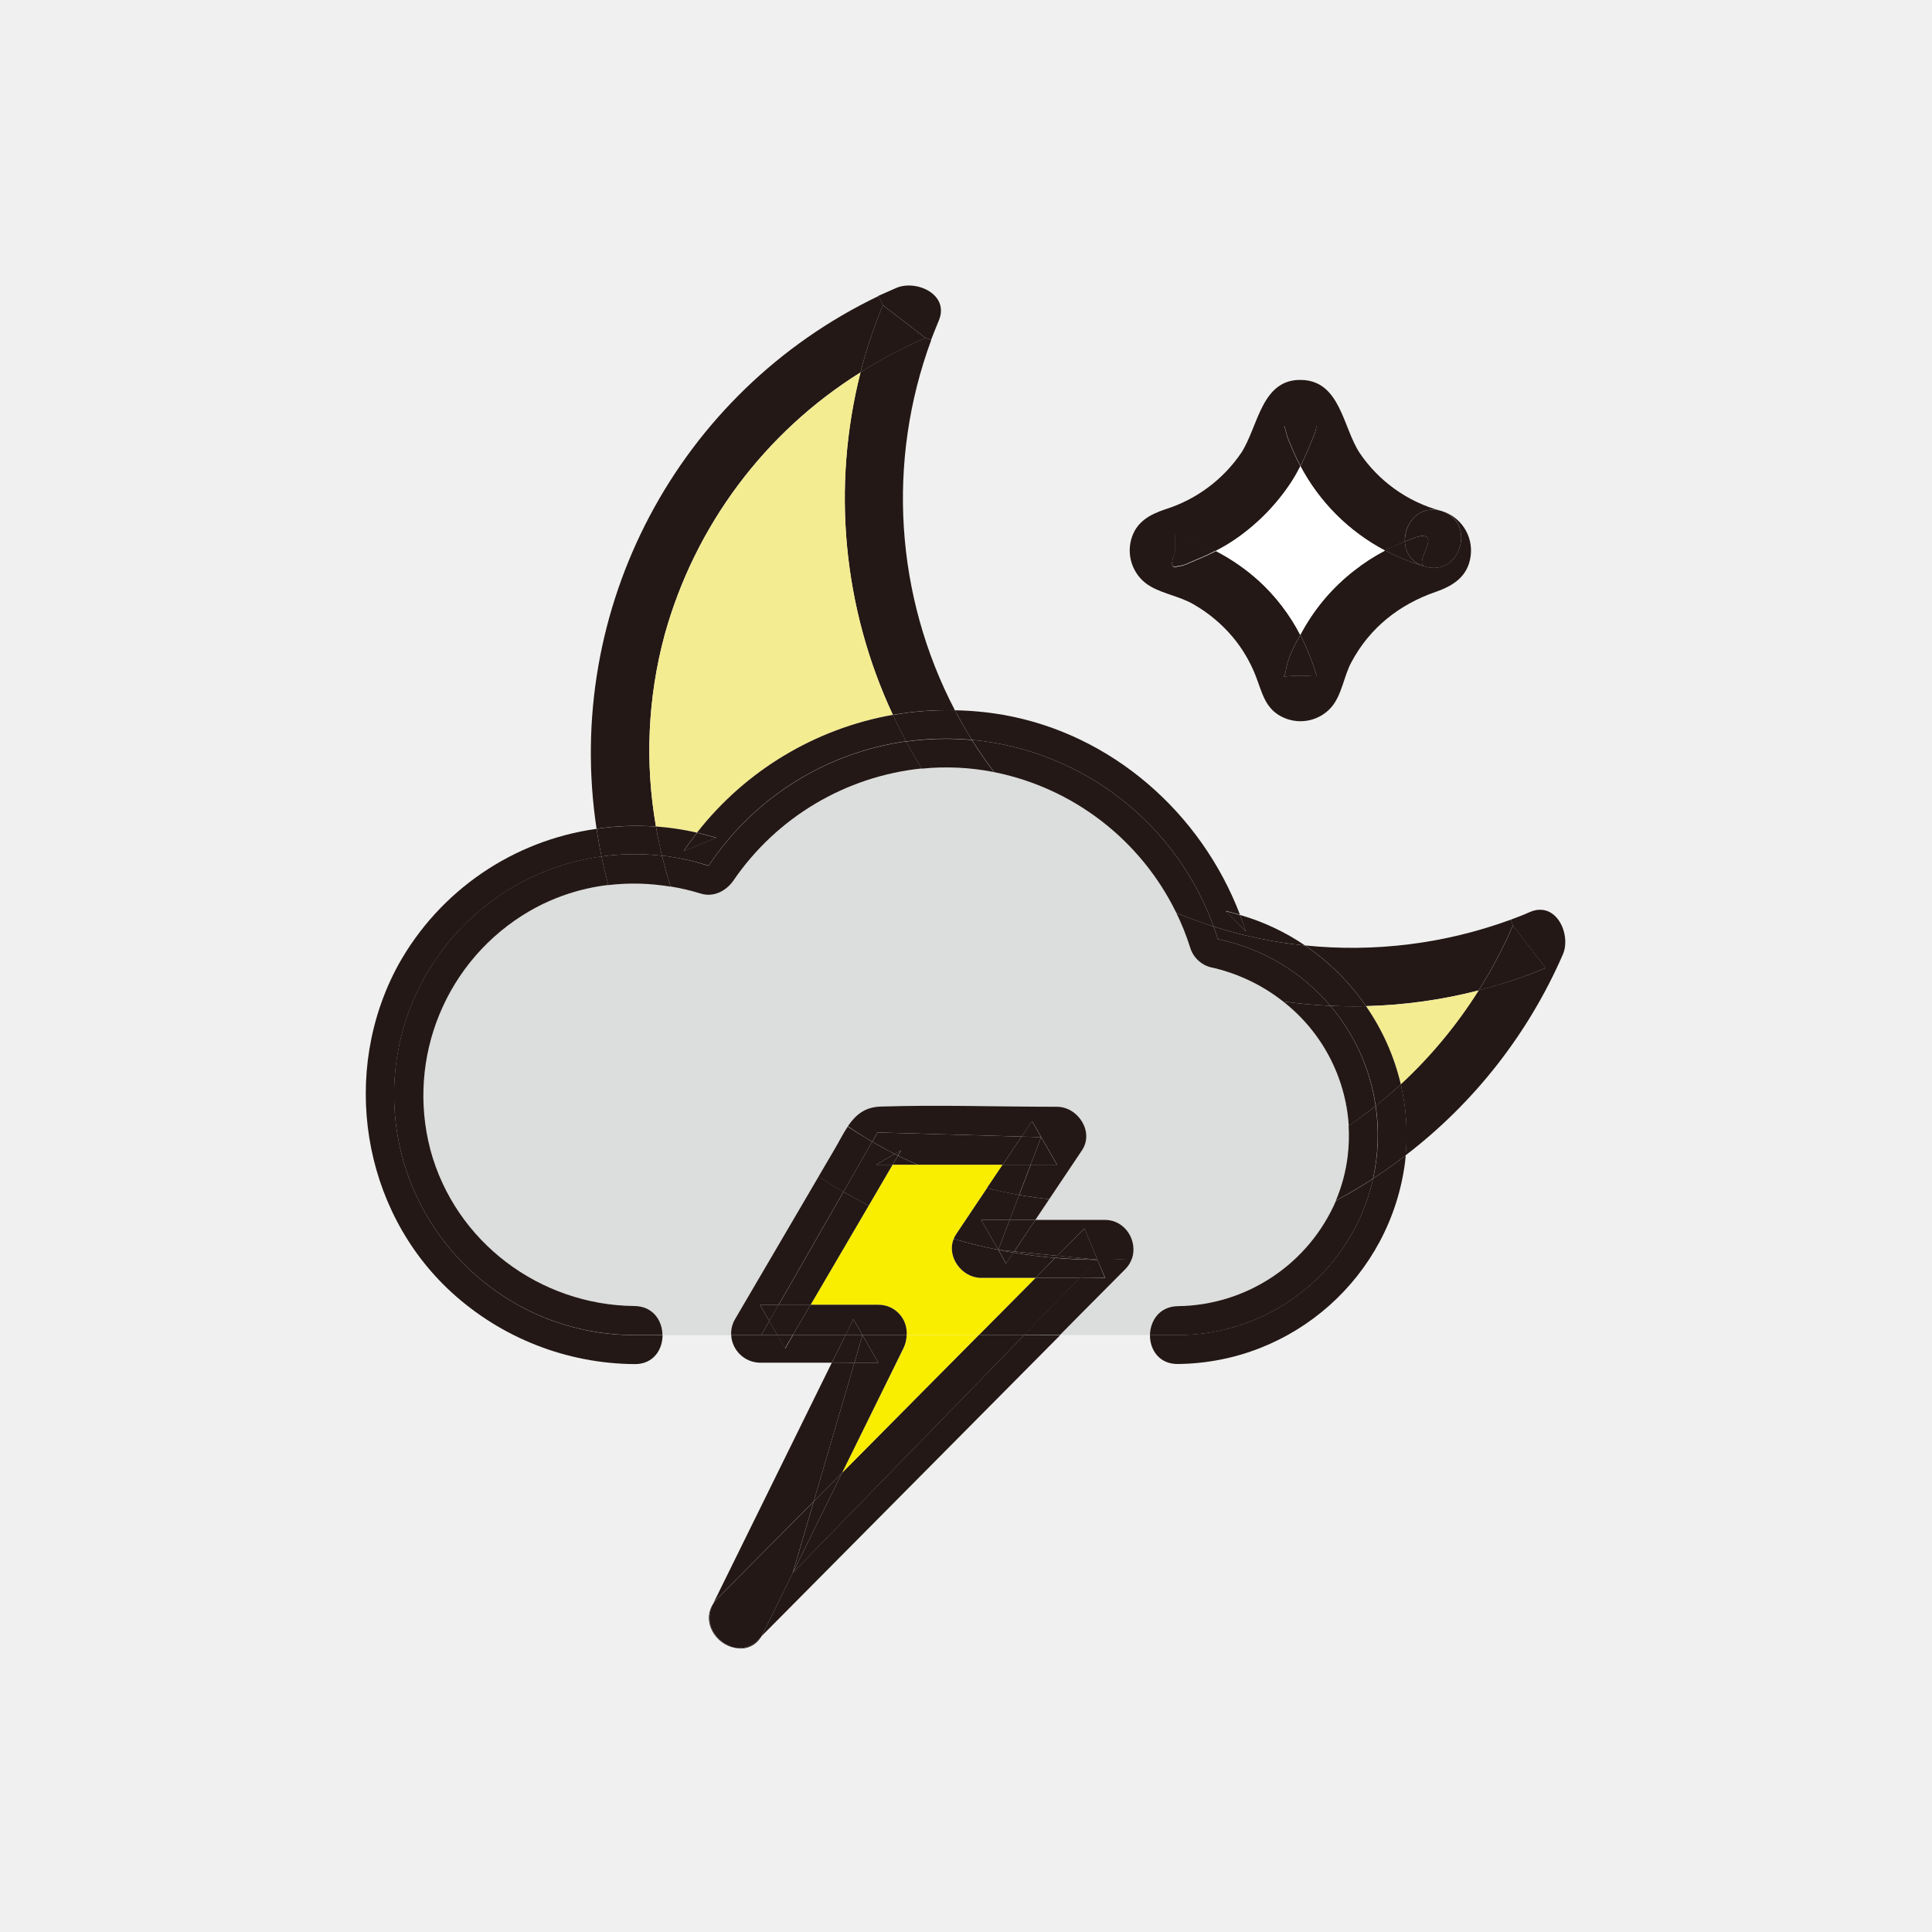
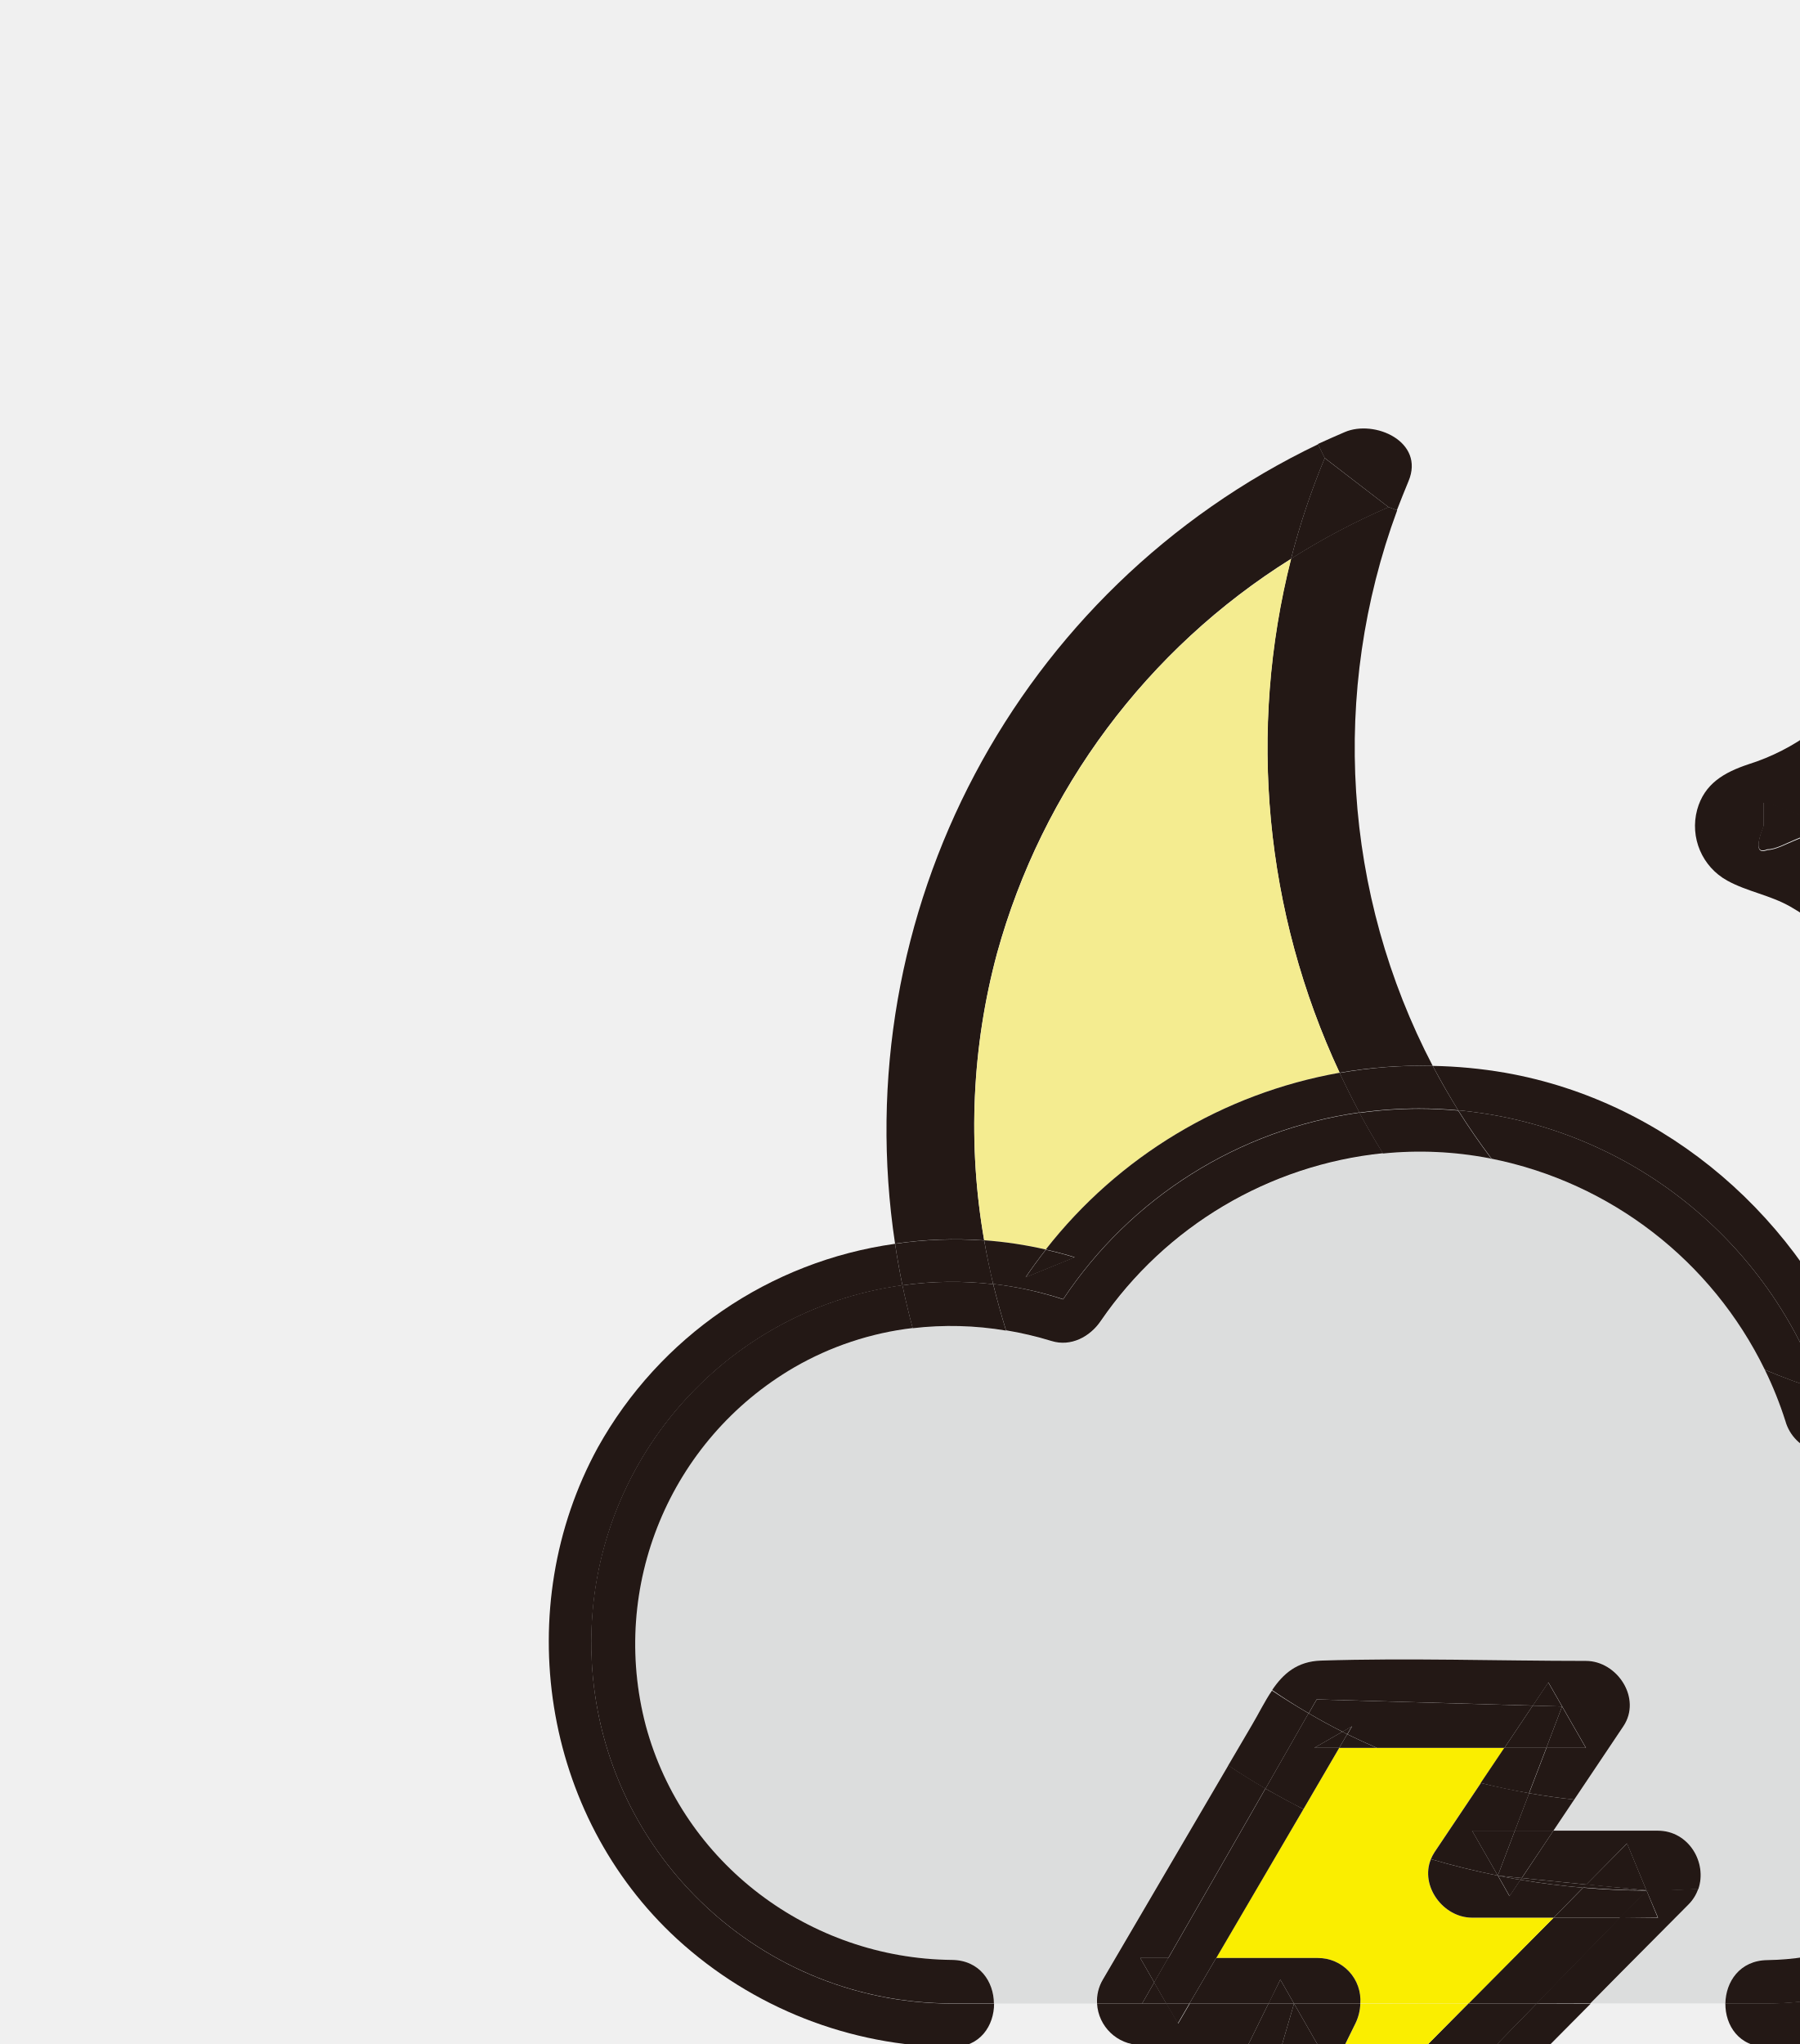
- <svg xmlns="http://www.w3.org/2000/svg" viewBox="0 0 500 500">
+ <svg xmlns="http://www.w3.org/2000/svg">
  <defs>
    <style>.cls-1{fill:#231815;}.cls-2{fill:#dcdddd;}.cls-3{fill:#f4ec90;}.cls-4{fill:#fff;}.cls-5{fill:#faee00;}</style>
  </defs>
  <g data-name="图层 1" id="图层_1">
    <path class="cls-1" d="M228.5,79a127.77,127.77,0,0,0-5.81,17.37,122.29,122.29,0,0,1,16.83-8.9Z" />
    <path class="cls-2" d="M257.3,199.83a67.14,67.14,0,0,1,47.12,36.4,65.32,65.32,0,0,1,3.54,8.83,7.56,7.56,0,0,0,5.24,5.24,46.35,46.35,0,0,1,18.87,8.88,44,44,0,0,1,16.74,40.15,43.22,43.22,0,0,1-3.05,11.39A45.18,45.18,0,0,1,304.85,338c-4.78.06-7.19,3.78-7.24,7.5H274.39l4.94-5,11.93-12a7.08,7.08,0,0,0,1.71-2.74c1.55-4.53-1.65-10.06-7-10.06h-18q1.8-2.67,3.59-5.36,4.25-6.31,8.47-12.64c3.23-4.81-1.05-11.28-6.47-11.28-15.21,0-30.52-.53-45.72,0-4.14.14-6.52,2.28-8.42,5.08-1.25,1.84-2.3,4-3.49,6l-4.06,6.92L201,322.94q-5.4,9.22-10.81,18.45a7.22,7.22,0,0,0-1,4.14H171.44c0-3.73-2.44-7.45-7.24-7.5-24.5-.27-46.36-16.6-52.84-40.4A55.23,55.23,0,0,1,137,235.81a53.3,53.3,0,0,1,20.47-6.75,56.84,56.84,0,0,1,16.1.41,60.13,60.13,0,0,1,7.86,1.85c3.34,1,6.63-.74,8.47-3.45a67.42,67.42,0,0,1,48.69-28.94,63.38,63.38,0,0,1,18.46.84Z" />
    <path class="cls-1" d="M400,250.53l-8.47-11L391,238c1.69-.61,3.36-1.26,5-2,6.82-2.85,10.68,5.92,8.47,11a131.57,131.57,0,0,1-40.71,52,57,57,0,0,0-1.27-18.43,120.9,120.9,0,0,0,20.15-24.28A126.67,126.67,0,0,0,400,250.53Z" />
    <path class="cls-1" d="M391.56,239.51l8.47,11a126.67,126.67,0,0,1-17.35,5.81A123.29,123.29,0,0,0,391.56,239.51Z" />
    <path class="cls-1" d="M391,238l.55,1.48a123.29,123.29,0,0,1-8.88,16.83,129.77,129.77,0,0,1-29.15,4.06,60.72,60.72,0,0,0-15.75-15.69A119.18,119.18,0,0,0,391,238Z" />
    <path class="cls-1" d="M367.52,138.75c5.58-.67-1.95,7,1.38,7.91l-.65-.2a6.74,6.74,0,0,1-4.66-6.31c.63-.25,1.26-.5,1.9-.73A10.06,10.06,0,0,1,367.52,138.75Z" />
    <path class="cls-1" d="M372.88,132.19c9.28,2.66,5.31,17.13-4,14.47-3.33-.9,4.2-8.58-1.38-7.91a10.06,10.06,0,0,0-2,.67c-.64.23-1.27.48-1.9.73C363.4,135.57,367.12,130.64,372.88,132.19Z" />
    <path class="cls-3" d="M382.68,256.34a120.9,120.9,0,0,1-20.15,24.28,59.4,59.4,0,0,0-9-20.22A129.77,129.77,0,0,0,382.68,256.34Z" />
    <path class="cls-1" d="M363.64,300.69A59.9,59.9,0,0,1,304.85,353c-4.88.06-7.28-3.72-7.24-7.5h7.24A51.77,51.77,0,0,0,355.36,305q4.34-2.82,8.44-6C363.75,299.6,363.71,300.14,363.64,300.69Z" />
    <path class="cls-1" d="M363.59,140.15a6.74,6.74,0,0,0,4.66,6.31,53.61,53.61,0,0,1-9.76-4c.64-.33,1.27-.66,1.93-1C361.46,141,362.52,140.58,363.59,140.15Z" />
    <path class="cls-1" d="M362.53,280.62A57,57,0,0,1,363.8,299q-4.09,3.16-8.44,6a51.62,51.62,0,0,0,.68-18.83Q359.38,283.54,362.53,280.62Z" />
    <path class="cls-1" d="M353.53,260.4a59.4,59.4,0,0,1,9,20.22q-3.13,2.91-6.49,5.59A51.58,51.58,0,0,0,344.3,260.3C347.38,260.44,350.45,260.48,353.53,260.4Z" />
    <path class="cls-1" d="M356,286.21a51.62,51.62,0,0,1-.68,18.83q-4.68,3-9.6,5.68a43.22,43.22,0,0,0,3.05-11.39,44.63,44.63,0,0,0,.25-8Q352.64,288.9,356,286.21Z" />
    <path class="cls-1" d="M349.06,291.35a44.33,44.33,0,0,0-17-32.17c4,.56,8.14.94,12.23,1.12A51.58,51.58,0,0,1,356,286.21Q352.65,288.91,349.06,291.35Z" />
    <path class="cls-1" d="M345.76,310.72q4.92-2.64,9.6-5.68a51.77,51.77,0,0,1-50.51,40.49h-7.24c.05-3.72,2.46-7.44,7.24-7.5A45.18,45.18,0,0,0,345.76,310.72Z" />
    <path class="cls-1" d="M344.3,260.3a51.7,51.7,0,0,0-29.11-17.24c-.34-1.1-.72-2.2-1.11-3.28a116.94,116.94,0,0,0,23.7,4.93,60.72,60.72,0,0,1,15.75,15.69C350.45,260.48,347.38,260.44,344.3,260.3Z" />
    <path class="cls-1" d="M336.57,120.58a53.57,53.57,0,0,1-2.62-5.7,15.05,15.05,0,0,1-1.17-3.36c-.14-.46-.27-.92-.4-1.38h8.31c0,1.42-1.08,3.48-1.57,4.74C338.36,116.82,337.51,118.73,336.57,120.58Z" />
    <path class="cls-1" d="M325.79,150.3a50.3,50.3,0,0,1,10.72,14c-1.54,2.8-3.32,6.16-3.73,9.17-.35,2.53-2.15,1.38,3.75,1.38,4.86,0,4.53,1,3.54-2.06a57.11,57.11,0,0,0-2.25-5.78c-.4-.91-.85-1.82-1.31-2.71l.59-1.07a51.2,51.2,0,0,1,13.38-15.61,51.89,51.89,0,0,1,8-5.18,53.61,53.61,0,0,0,9.76,4l.65.2c9.29,2.66,13.26-11.81,4-14.47a10.71,10.71,0,0,1,7.71,11.75c-.71,5.27-4.47,7.67-9.08,9.27-9.45,3.28-17.06,9.31-21.8,18.22-2,3.72-2.42,8.45-5.2,11.66a10.64,10.64,0,0,1-12.16,2.72c-5-2.12-5.66-6.52-7.44-11a36,36,0,0,0-5.86-9.89,37.77,37.77,0,0,0-10.22-8.53c-3.47-2-7.46-2.6-10.9-4.5a10.75,10.75,0,0,1-5.2-12.22c1.25-4.54,4.71-6.46,8.83-7.84a37.29,37.29,0,0,0,19.66-14.61c4.45-6.8,5.18-19.28,15.75-18.87,9.91.38,10.56,12.28,14.88,18.87a37,37,0,0,0,21,15c-5.76-1.55-9.48,3.38-9.29,8-1.07.43-2.13.87-3.17,1.35-.66.3-1.29.63-1.93,1a52.44,52.44,0,0,1-21.92-21.88c.94-1.85,1.79-3.76,2.55-5.7.49-1.26,1.58-3.32,1.57-4.74h-8.31c.13.46.26.92.4,1.38a15.05,15.05,0,0,0,1.17,3.36,53.57,53.57,0,0,0,2.62,5.7c-.63,1.22-1.29,2.43-2,3.59a53.75,53.75,0,0,1-14.6,15.19,44,44,0,0,1-5.28,3.15,54.32,54.32,0,0,0-7.75-3.33,11.09,11.09,0,0,0-2.74-.83v4.15q-2,5.08.69,4c1.37,0,3.4-1.11,4.7-1.63,1.74-.7,3.45-1.47,5.1-2.32A53.18,53.18,0,0,1,325.79,150.3Z" />
    <path class="cls-1" d="M332.78,173.49c.41-3,2.19-6.37,3.73-9.17.46.89.91,1.8,1.31,2.71a57.11,57.11,0,0,1,2.25,5.78c1,3.07,1.32,2.06-3.54,2.06C330.63,174.87,332.43,176,332.78,173.49Z" />
    <path class="cls-4" d="M336.51,164.32a50.3,50.3,0,0,0-10.72-14,53.18,53.18,0,0,0-11.13-7.79,44,44,0,0,0,5.28-3.15,53.75,53.75,0,0,0,14.6-15.19c.74-1.16,1.4-2.37,2-3.59a52.44,52.44,0,0,0,21.92,21.88,51.89,51.89,0,0,0-8,5.18,51.2,51.2,0,0,0-13.38,15.61Z" />
    <path class="cls-1" d="M315.19,243.06A51.7,51.7,0,0,1,344.3,260.3c-4.09-.18-8.18-.56-12.23-1.12a46.35,46.35,0,0,0-18.87-8.88,7.56,7.56,0,0,1-5.24-5.24,65.32,65.32,0,0,0-3.54-8.83c3.17,1.33,6.4,2.51,9.66,3.55C314.47,240.86,314.85,242,315.19,243.06Z" />
    <path class="cls-1" d="M322.42,241.07l-5.23-5.24c1.26.28,2.49.6,3.72,1C321.45,238.2,322,239.62,322.42,241.07Z" />
    <path class="cls-1" d="M309.56,144.83c-1.3.52-3.33,1.67-4.7,1.63q-2.68,1.13-.69-4v-4.15a11.09,11.09,0,0,1,2.74.83,54.32,54.32,0,0,1,7.75,3.33C313,143.36,311.3,144.13,309.56,144.83Z" />
    <path class="cls-1" d="M251.53,191.48a73.75,73.75,0,0,1,62.55,48.3c-3.26-1-6.49-2.22-9.66-3.55a67.14,67.14,0,0,0-47.12-36.4Q254.22,195.76,251.53,191.48Z" />
    <path class="cls-1" d="M284,326l1.93,4.66h-6.47Z" />
    <path class="cls-1" d="M286,330.71,284,326c3,0,6-.09,8.94-.28a7.08,7.08,0,0,1-1.71,2.74l-11.93,12-4.94,5h-9.32l14.42-14.82Z" />
    <path class="cls-1" d="M280.66,317.91,284,326,273.62,325Z" />
    <path class="cls-1" d="M273.07,325.55c3.65.32,7.3.48,11,.5l-4.54,4.66H268Z" />
    <path class="cls-1" d="M284,326c-3.66,0-7.31-.18-11-.5l.55-.55Z" />
    <path class="cls-1" d="M267.95,315.71h18c5.36,0,8.56,5.53,7,10.06-3,.19-6,.29-8.94.28l-3.37-8.14-7,7.09-11.14-1.12Z" />
    <path class="cls-1" d="M273.54,286.43c5.42,0,9.7,6.47,6.47,11.28q-4.23,6.33-8.47,12.64c-2.6-.28-5.2-.64-7.78-1.1l3-7.82h6.81l-4.1-7.14-2.38-4.15-2.68,4-37.3-1.07-1.37,2.39q-3.24-1.87-6.31-4c1.9-2.8,4.28-4.94,8.42-5.08C243,285.9,258.33,286.43,273.54,286.43Z" />
    <path class="cls-1" d="M279.49,330.71l-14.42,14.82H253.26L268,330.71Z" />
    <path class="cls-1" d="M274.39,345.53l-77.39,78c.15-.24.29-.49.43-.76q3.87-7.87,7.75-15.74l59.89-61.53Z" />
    <path class="cls-1" d="M269.44,294.29l4.1,7.14h-6.81Z" />
    <path class="cls-1" d="M262.48,323.88,273.62,325l-.55.55q-5.42-.47-10.79-1.37Z" />
    <path class="cls-1" d="M271.54,310.35q-1.78,2.69-3.59,5.36H261.3l2.46-6.46C266.34,309.71,268.94,310.07,271.54,310.35Z" />
    <path class="cls-1" d="M267.06,290.14l2.38,4.15-5.06-.14Z" />
    <path class="cls-1" d="M269.44,294.29l-2.71,7.14H259.5l4.88-7.28Z" />
    <path class="cls-5" d="M268,330.71l-14.7,14.82H234.64a7.31,7.31,0,0,0-7.33-7.86H209.77L224.83,312,231,301.43H259.5l-4.07,6.06-8,11.94a6.42,6.42,0,0,0-.62,1.19c-1.9,4.62,2.11,10.09,7.09,10.09Z" />
    <path class="cls-1" d="M267.95,315.71l-5.47,8.17-4.12-.42,2.94-7.75Z" />
    <path class="cls-1" d="M266.73,301.43l-3,7.82q-4.19-.72-8.33-1.76l4.07-6.06Z" />
    <path class="cls-1" d="M265.07,345.53l-59.89,61.53q6.38-13,12.76-25.91,17.66-17.82,35.32-35.62Z" />
    <path class="cls-1" d="M246.82,320.62q5.72,1.68,11.54,2.84l2,3.54,1.89-2.82q5.37.91,10.79,1.37L268,330.71H253.91C248.93,330.71,244.92,325.24,246.82,320.62Z" />
    <path class="cls-1" d="M264.38,294.15l-4.88,7.28h-22q-2.58-1.12-5.08-2.35c.27-.46.54-.91.8-1.37l-1.63.94c-2-1-3.93-2.06-5.84-3.18l1.37-2.39Z" />
    <path class="cls-1" d="M258.36,323.46l4.12.42-.2.3C261,324,259.66,323.72,258.36,323.46Z" />
    <path class="cls-1" d="M262.28,324.18,260.39,327l-2-3.54C259.66,323.72,261,324,262.28,324.18Z" />
    <path class="cls-1" d="M261.3,315.71l-2.94,7.75q-2.22-3.87-4.45-7.75Z" />
    <path class="cls-1" d="M258.36,323.46q-5.82-1.17-11.54-2.84a6.42,6.42,0,0,1,.62-1.19l8-11.94q4.14,1,8.33,1.76l-2.46,6.46h-7.39Q256.14,319.58,258.36,323.46Z" />
    <path class="cls-5" d="M253.26,345.53q-17.65,17.81-35.32,35.62L233.79,349a8.34,8.34,0,0,0,.85-3.43Z" />
    <path class="cls-1" d="M257,199.77a63.38,63.38,0,0,0-18.46-.84q-2.15-3.47-4.06-7a75.73,75.73,0,0,1,10.28-.72c2.28,0,4.54.12,6.76.32q2.69,4.28,5.77,8.35Z" />
    <path class="cls-1" d="M322.42,241.07c-.46-1.45-1-2.87-1.51-4.28a58.78,58.78,0,0,1,16.87,7.92,116.94,116.94,0,0,1-23.7-4.93,73.75,73.75,0,0,0-62.55-48.3c-1.56-2.51-3-5.06-4.4-7.66A81.53,81.53,0,0,1,259.61,185c28.14,4.94,51.26,25.4,61.3,51.74-1.23-.36-2.46-.68-3.72-1Z" />
    <path class="cls-1" d="M234.49,191.88q-1.8-3.37-3.42-6.84a81,81,0,0,1,16.06-1.22c1.36,2.6,2.84,5.15,4.4,7.66-2.22-.2-4.48-.32-6.76-.32A75.73,75.73,0,0,0,234.49,191.88Z" />
    <path class="cls-1" d="M247.13,183.82A81,81,0,0,0,231.07,185a132.49,132.49,0,0,1-8.38-88.66,121.11,121.11,0,0,1,16.83-8.9L241,88A118.41,118.41,0,0,0,247.13,183.82Z" />
    <path class="cls-1" d="M231.95,74.52c5.13-2.22,13.88,1.63,11,8.47-.7,1.67-1.36,3.36-2,5l-1.48-.56-11-8.47-1.15-2.39Q229.62,75.52,231.95,74.52Z" />
    <path class="cls-1" d="M227.31,337.67a7.31,7.31,0,0,1,7.33,7.86H223.21l-2.37-4.14-2,4.14H205.16l4.61-7.86Z" />
    <path class="cls-1" d="M223.21,345.53h11.43a8.34,8.34,0,0,1-.85,3.43l-15.85,32.19-7.35,7.41,10.53-35.89h6.19Q225.27,349.1,223.21,345.53Z" />
    <path class="cls-1" d="M183.38,224.09a73.72,73.72,0,0,1,51.11-32.21q1.92,3.58,4.06,7a67.42,67.42,0,0,0-48.69,28.94c-1.84,2.71-5.13,4.48-8.47,3.45a60.13,60.13,0,0,0-7.86-1.85q-1.24-4-2.22-8A61.88,61.88,0,0,1,183.38,224.09Z" />
    <path class="cls-1" d="M233.18,297.71c-.26.46-.53.91-.8,1.37l-.83-.43Z" />
    <path class="cls-1" d="M232.38,299.08q2.51,1.23,5.08,2.35H231C231.46,300.64,231.92,299.86,232.38,299.08Z" />
    <path class="cls-1" d="M231,301.43h-4.3l4.84-2.78.83.43C231.92,299.86,231.46,300.64,231,301.43Z" />
    <path class="cls-1" d="M231.55,298.65l-4.84,2.78H231L224.83,312c-2.22-1.11-4.4-2.3-6.55-3.54l7.43-13C227.62,296.59,229.56,297.65,231.55,298.65Z" />
    <path class="cls-1" d="M227.36,76.62,228.51,79a127.89,127.89,0,0,0-5.82,17.37,116.91,116.91,0,0,0-50.71,68,114.55,114.55,0,0,0-2.22,49.54,71.06,71.06,0,0,0-15.37.57,131.15,131.15,0,0,1,73-137.88Z" />
    <path class="cls-1" d="M223.21,345.53q2.06,3.57,4.1,7.14h-6.19Z" />
    <path class="cls-1" d="M225.71,295.47l-7.43,13c-2.18-1.26-4.33-2.59-6.43-4l4.06-6.92c1.19-2,2.24-4.17,3.49-6Q222.47,293.59,225.71,295.47Z" />
    <path class="cls-1" d="M224.83,312l-15.06,25.71h-8.26l16.77-29.25C220.43,309.66,222.61,310.85,224.83,312Z" />
    <path class="cls-1" d="M220.84,341.39l2.37,4.14H218.8Z" />
    <path class="cls-1" d="M223.21,345.53l-2.09,7.14h-5.84l3.52-7.14Z" />
    <path class="cls-3" d="M172,164.39a116.91,116.91,0,0,1,50.71-68A132.49,132.49,0,0,0,231.07,185a82.65,82.65,0,0,0-50.67,30.49,70.67,70.67,0,0,0-10.64-1.6A114.55,114.55,0,0,1,172,164.39Z" />
    <path class="cls-1" d="M221.12,352.67l-10.53,35.89-13,13.11-11.93,12a8.08,8.08,0,0,0-1.08,1.33q15.35-31.18,30.71-62.37Z" />
    <path class="cls-1" d="M218.8,345.53l-3.52,7.14h-18.6a7.58,7.58,0,0,1-7.45-7.14h12l2,3.43,2-3.43Z" />
    <path class="cls-1" d="M218.28,308.42l-16.77,29.25h-4.83l2.41,4.21L197,345.53h-7.77a7.22,7.22,0,0,1,1-4.14q5.41-9.22,10.81-18.45l10.84-18.5C213.95,305.83,216.1,307.16,218.28,308.42Z" />
    <path class="cls-1" d="M217.94,381.15q-6.39,12.94-12.76,25.91l0,0,5.43-18.52Z" />
    <path class="cls-1" d="M209.77,337.67l-4.61,7.86h-4l-2.1-3.65,2.42-4.21Z" />
    <path class="cls-1" d="M205.16,345.53l-2,3.43-2-3.43Z" />
    <path class="cls-1" d="M201.51,337.67l-2.42,4.21-2.41-4.21Z" />
    <path class="cls-1" d="M199.09,341.88l2.1,3.65H197Z" />
    <path class="cls-1" d="M190.15,426.44c-4.39-1-8.29-5.9-5.68-11.21a1.14,1.14,0,0,1,.1-.19,8.08,8.08,0,0,1,1.08-1.33l11.93-12,13-13.11-5.43,18.52,0,0q-3.89,7.86-7.75,15.74c-.14.27-.28.52-.43.76l-.75.75A6.8,6.8,0,0,1,190.15,426.44Z" />
    <path class="cls-1" d="M190.15,426.44a6.8,6.8,0,0,0,6.1-2.13l.75-.75A6.15,6.15,0,0,1,190.15,426.44Z" />
    <path class="cls-1" d="M190.15,426.44c-4.8-.8-8.68-6.62-5.58-11.4a1.14,1.14,0,0,0-.1.19C181.86,420.54,185.76,425.47,190.15,426.44Z" />
    <path class="cls-1" d="M185.38,216.85l-8.47,3.45c1.11-1.64,2.28-3.23,3.49-4.77C182.07,215.91,183.73,216.34,185.38,216.85Z" />
    <path class="cls-1" d="M231.07,185q1.62,3.47,3.42,6.84a73.72,73.72,0,0,0-51.11,32.21,61.88,61.88,0,0,0-12.07-2.62c-.6-2.49-1.12-5-1.55-7.54a70.67,70.67,0,0,1,10.64,1.6c-1.21,1.54-2.38,3.13-3.49,4.77l8.47-3.45c-1.65-.51-3.31-.94-5-1.32A82.65,82.65,0,0,1,231.07,185Z" />
    <path class="cls-1" d="M171.31,221.47q1,4,2.22,8a56.84,56.84,0,0,0-16.1-.41q-1-3.68-1.77-7.4a61.43,61.43,0,0,1,15.65-.19Z" />
    <path class="cls-1" d="M169.76,213.93c.43,2.53,1,5.05,1.55,7.54a61.43,61.43,0,0,0-15.65.19c-.49-2.38-.91-4.76-1.27-7.16A71.06,71.06,0,0,1,169.76,213.93Z" />
    <path class="cls-1" d="M164.2,338c4.8.05,7.21,3.77,7.24,7.5H164.2a62.23,62.23,0,0,1-8.54-123.87q.78,3.72,1.77,7.4A53.3,53.3,0,0,0,137,235.81a55.23,55.23,0,0,0-25.6,61.82C117.84,321.43,139.7,337.76,164.2,338Z" />
    <path class="cls-1" d="M102,283.29a62.24,62.24,0,0,0,62.23,62.24h7.24c0,3.77-2.38,7.55-7.24,7.5a71,71,0,0,1-47.42-18.62C93.5,313,88,277.28,103.12,249.63a69.73,69.73,0,0,1,51.27-35.13c.36,2.4.78,4.78,1.27,7.16A62.22,62.22,0,0,0,102,283.29Z" />
  </g>
</svg>
